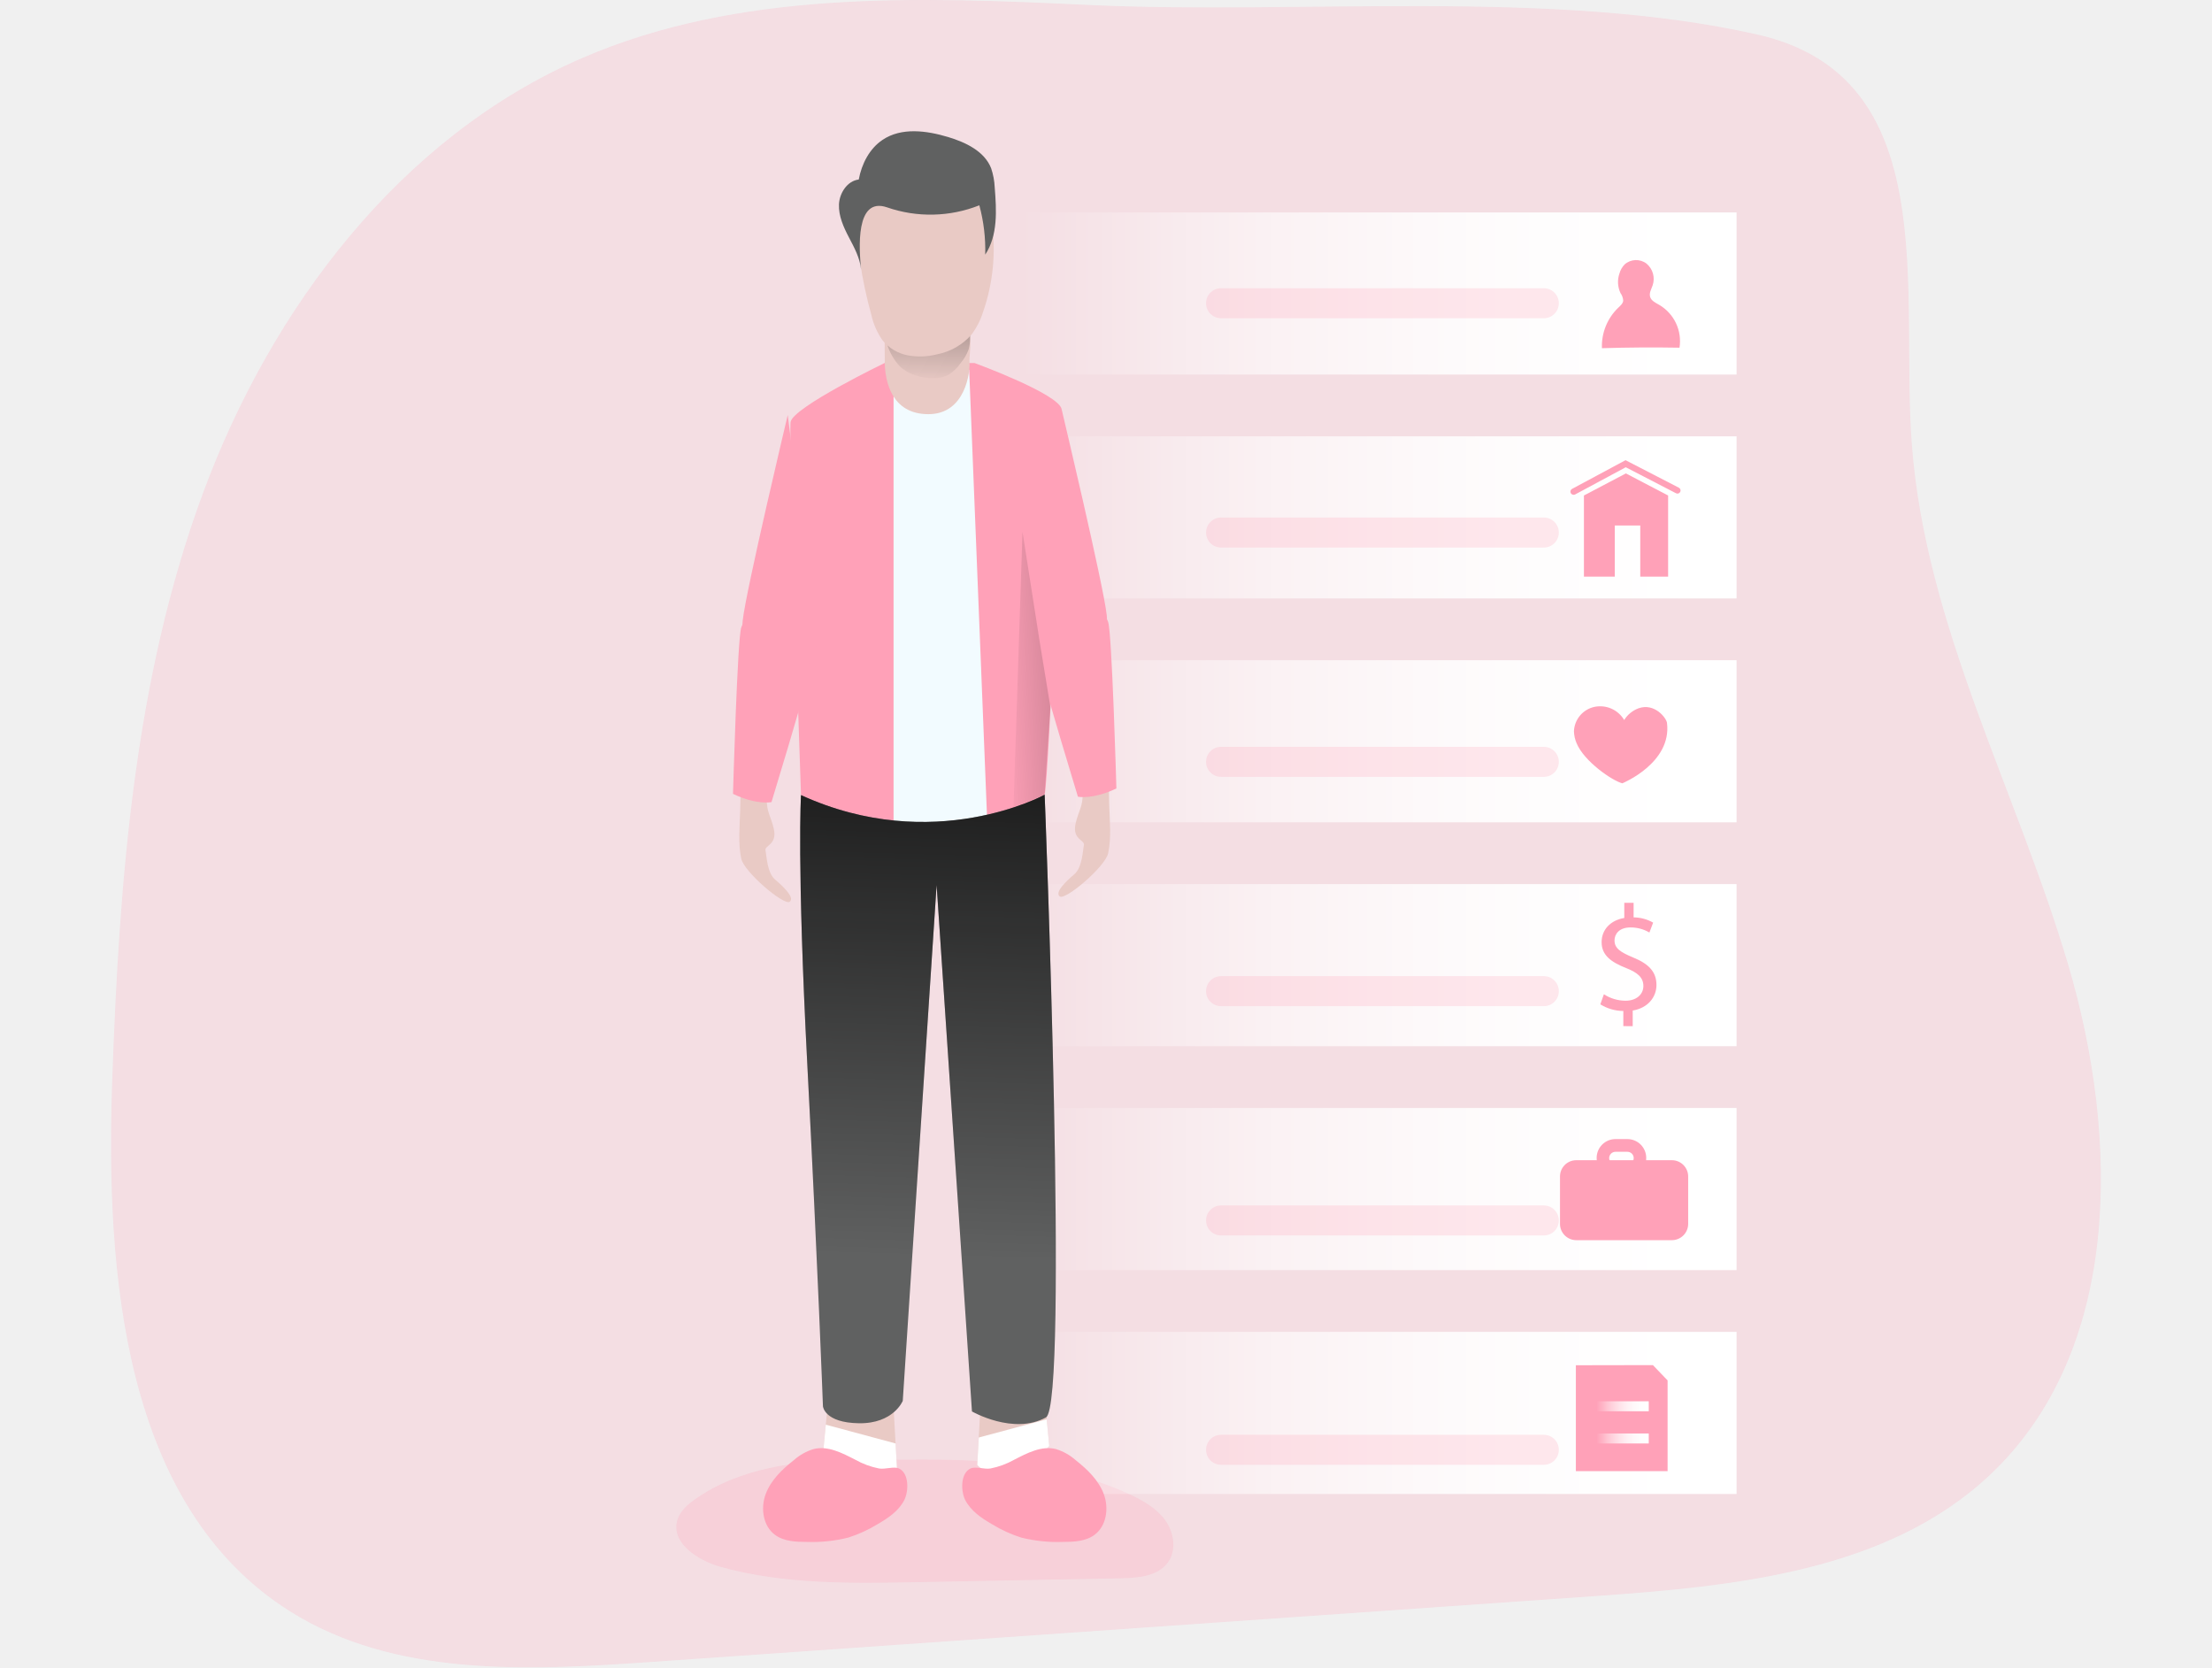
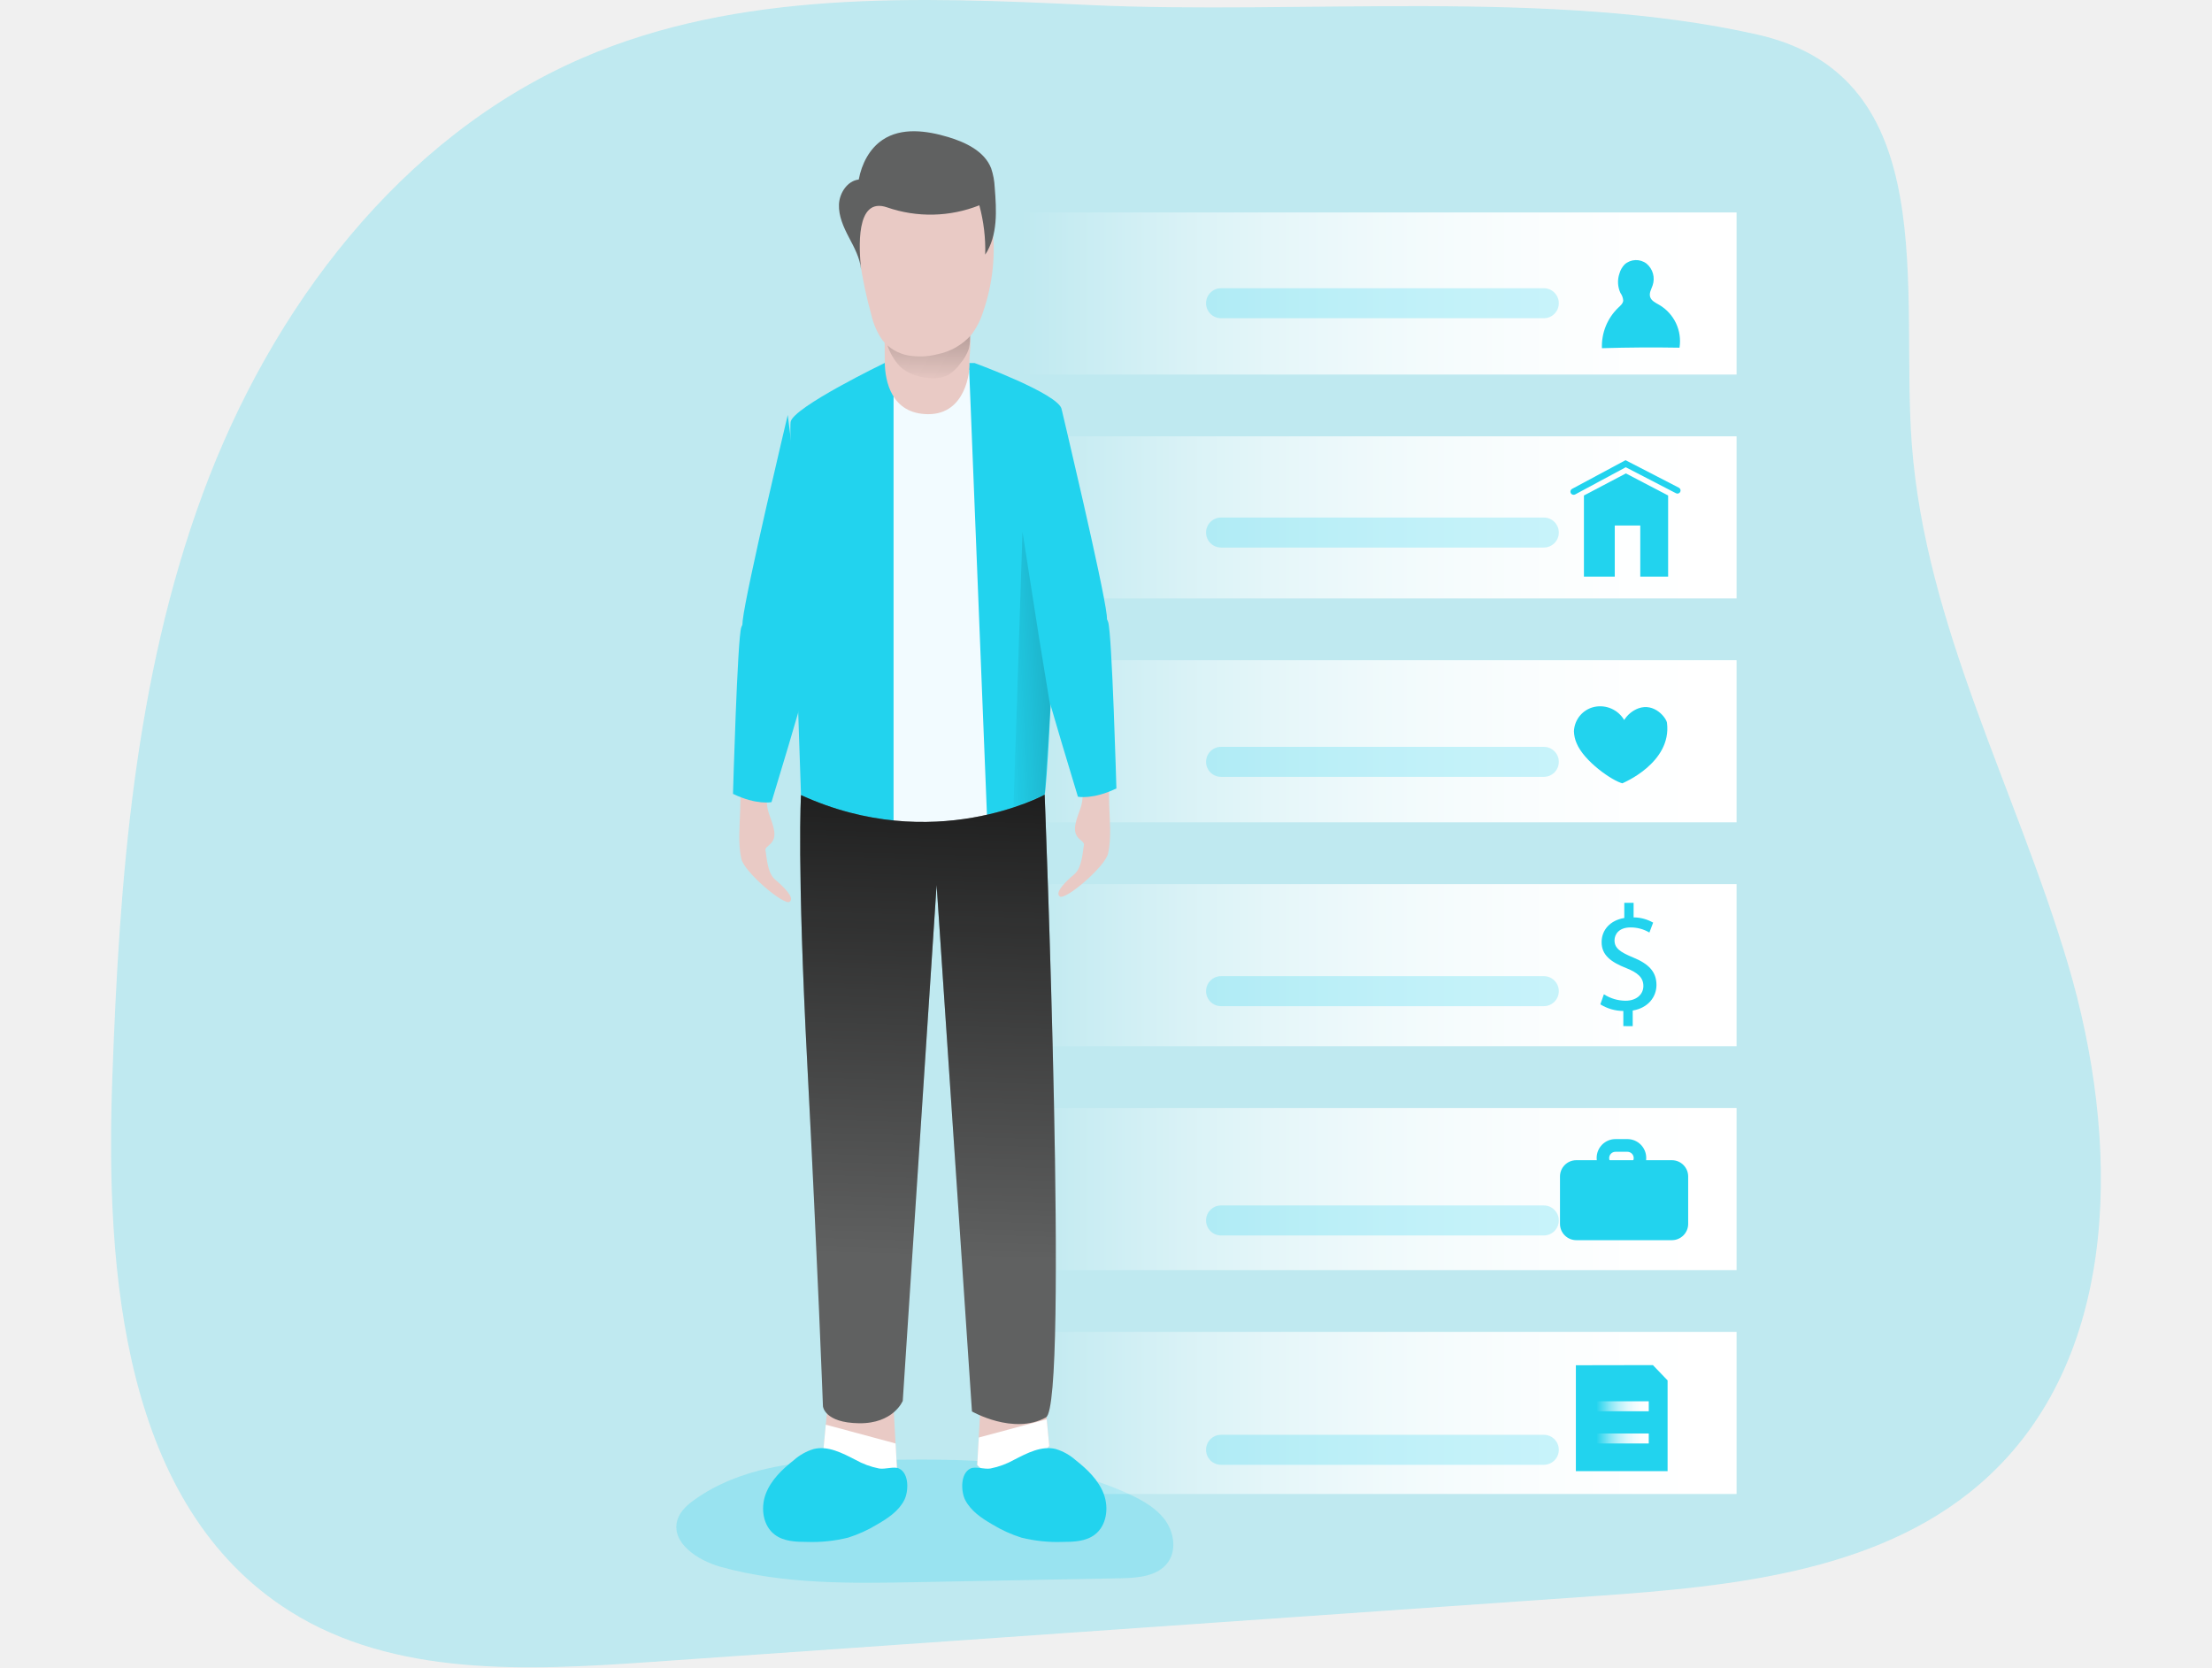
<svg xmlns="http://www.w3.org/2000/svg" xmlns:xlink="http://www.w3.org/1999/xlink" id="Layer_1" data-name="Layer 1" viewBox="0 0 557.91 467.46" width="406" height="306" class="illustration styles_illustrationTablet__1DWOa">
  <defs>
    <linearGradient id="linear-gradient" x1="255.19" y1="82.29" x2="455.77" y2="82.29" gradientUnits="userSpaceOnUse">
      <stop offset="0" stop-color="#fff" stop-opacity="0" />
      <stop offset="0.13" stop-color="#fff" stop-opacity="0.23" />
      <stop offset="0.23" stop-color="#fff" stop-opacity="0.41" />
      <stop offset="0.35" stop-color="#fff" stop-opacity="0.59" />
      <stop offset="0.48" stop-color="#fff" stop-opacity="0.74" />
      <stop offset="0.6" stop-color="#fff" stop-opacity="0.85" />
      <stop offset="0.72" stop-color="#fff" stop-opacity="0.93" />
      <stop offset="0.84" stop-color="#fff" stop-opacity="0.98" />
      <stop offset="0.95" stop-color="#fff" />
    </linearGradient>
    <linearGradient id="linear-gradient-2" x1="255.19" y1="145.06" x2="455.77" y2="145.06" xlink:href="#linear-gradient" />
    <linearGradient id="linear-gradient-3" x1="255.19" y1="207.83" x2="455.77" y2="207.83" xlink:href="#linear-gradient" />
    <linearGradient id="linear-gradient-4" x1="255.19" y1="270.59" x2="455.77" y2="270.59" xlink:href="#linear-gradient" />
    <linearGradient id="linear-gradient-5" x1="255.19" y1="333.36" x2="455.77" y2="333.36" xlink:href="#linear-gradient" />
    <linearGradient id="linear-gradient-6" x1="255.19" y1="396.13" x2="455.77" y2="396.13" xlink:href="#linear-gradient" />
    <linearGradient id="linear-gradient-7" x1="230.83" y1="109.43" x2="234.54" y2="40.88" gradientUnits="userSpaceOnUse">
      <stop offset="0" stop-color="#010101" stop-opacity="0" />
      <stop offset="0.95" stop-color="#010101" />
    </linearGradient>
    <linearGradient id="linear-gradient-8" x1="229.88" y1="354.79" x2="235.6" y2="157.02" xlink:href="#linear-gradient-7" />
    <linearGradient id="linear-gradient-9" x1="248.06" y1="188.08" x2="351.23" y2="182.37" xlink:href="#linear-gradient-7" />
    <linearGradient id="linear-gradient-10" x1="416.47" y1="394.27" x2="431.15" y2="394.27" xlink:href="#linear-gradient" />
    <linearGradient id="linear-gradient-11" x1="416.47" y1="403.3" x2="431.15" y2="403.3" xlink:href="#linear-gradient" />
  </defs>
-   <path d="M276.56,3.48C228.51,1.21,178.5-.73,134.37,18.41,83.48,40.49,47.28,88.5,28.09,140.55S4.72,248.86,2.75,304.3c-2,55.1,3.16,120.14,49.81,149.53,29.25,18.42,66.39,16.64,100.87,14.23l264.82-18.48c39.37-2.75,82.1-6.9,110.87-33.91,37.12-34.83,36.46-94.39,22-143.2s-40-95-43.81-145.79C504,83.49,516.34,23.62,464,11.77,406.53-1.21,335.6,6.27,276.56,3.48Z" transform="translate(-2.41 -2.08)" fill="#ffa1b8" opacity="0.24" style="isolation: isolate;" />
-   <path d="M210,411.45c-15.32.09-31.38,2.16-43.88,11-2.09,1.48-4.15,3.27-4.91,5.71-2,6.4,5.67,11.43,12.13,13.22,17.84,4.95,36.65,4.63,55.15,4.28l57.07-1.09c4.82-.1,10.36-.55,13.18-4.47,2.46-3.42,1.7-8.4-.78-11.81s-6.32-5.56-10.15-7.33C263.49,409.74,236.2,411.3,210,411.45Z" transform="translate(-2.41 -2.08)" fill="#ffa1b8" opacity="0.24" style="isolation: isolate;" />
+   <path d="M276.56,3.48C228.51,1.21,178.5-.73,134.37,18.41,83.48,40.49,47.28,88.5,28.09,140.55S4.72,248.86,2.75,304.3c-2,55.1,3.16,120.14,49.81,149.53,29.25,18.42,66.39,16.64,100.87,14.23l264.82-18.48c39.37-2.75,82.1-6.9,110.87-33.91,37.12-34.83,36.46-94.39,22-143.2s-40-95-43.81-145.79C504,83.49,516.34,23.62,464,11.77,406.53-1.21,335.6,6.27,276.56,3.48Z" transform="translate(-2.41 -2.08)" fill="#22d3ee" opacity="0.24" style="isolation: isolate;" />
+   <path d="M210,411.45c-15.32.09-31.38,2.16-43.88,11-2.09,1.48-4.15,3.27-4.91,5.71-2,6.4,5.67,11.43,12.13,13.22,17.84,4.95,36.65,4.63,55.15,4.28l57.07-1.09c4.82-.1,10.36-.55,13.18-4.47,2.46-3.42,1.7-8.4-.78-11.81s-6.32-5.56-10.15-7.33C263.49,409.74,236.2,411.3,210,411.45Z" transform="translate(-2.41 -2.08)" fill="#22d3ee" opacity="0.24" style="isolation: isolate;" />
  <rect x="255.19" y="59.56" width="200.57" height="45.45" fill="url(#linear-gradient)" />
  <rect x="255.19" y="122.33" width="200.57" height="45.45" fill="url(#linear-gradient-2)" />
  <rect x="255.19" y="185.1" width="200.57" height="45.45" fill="url(#linear-gradient-3)" />
  <rect x="255.19" y="247.87" width="200.57" height="45.45" fill="url(#linear-gradient-4)" />
  <rect x="255.19" y="310.64" width="200.57" height="45.45" fill="url(#linear-gradient-5)" />
  <rect x="255.19" y="373.41" width="200.57" height="45.45" fill="url(#linear-gradient-6)" />
  <path d="M264.2,394.4l1.25,13s-5,7.53-11.48,8-8.71-2.64-8.71-2.64l1.06-19.13" transform="translate(-2.41 -2.08)" fill="#e9cac5" />
  <path d="M245.26,412.78l.43-7.67L264.74,400l.71,7.42s-5,7.53-11.48,8S245.26,412.78,245.26,412.78Z" transform="translate(-2.41 -2.08)" fill="#fff" />
  <path d="M203.35,395.78l-1.28,13.35s5.11,7.74,11.79,8.23,8.94-2.71,8.94-2.71L221.71,395" transform="translate(-2.41 -2.08)" fill="#e9cac5" />
  <path d="M222.8,414.65l-.43-7.87-19.57-5.27-.73,7.62s5.11,7.74,11.79,8.23S222.8,414.65,222.8,414.65Z" transform="translate(-2.41 -2.08)" fill="#fff" />
-   <path d="M219.34,103.83s-25.83,12.48-26.41,16.57S195.85,225,195.85,225s8.38,10.87,34.06,10.87c26.3,0,33.07-7.52,34.24-11s5.37-103.71,4.79-108-24.4-13-24.4-13Z" transform="translate(-2.41 -2.08)" fill="#ffa1b8" />
+   <path d="M219.34,103.83s-25.83,12.48-26.41,16.57S195.85,225,195.85,225s8.38,10.87,34.06,10.87c26.3,0,33.07-7.52,34.24-11s5.37-103.71,4.79-108-24.4-13-24.4-13Z" transform="translate(-2.41 -2.08)" fill="#22d3ee" />
  <path d="M221.8,113.24V232.12S233.75,238,248,230.86L243,105.72l-11.69,8.37Z" transform="translate(-2.41 -2.08)" fill="#f2fbff" />
  <path d="M219.42,88.22s-.19,9-.08,15.61c.08,4.92,1.76,14.37,12.23,14.37s11.7-12,11.51-14.37c-.14-1.68.68-5.12,0-10.48C242.39,87.61,220,84.23,219.42,88.22Z" transform="translate(-2.41 -2.08)" fill="#e9cac5" />
  <path d="M223.6,104.84a10.64,10.64,0,0,0,3.7,2.25,15.54,15.54,0,0,0,6.3,1,8.38,8.38,0,0,0,3.72-1A11.31,11.31,0,0,0,240.5,104a12.46,12.46,0,0,0,2.36-4,10.81,10.81,0,0,0,.38-2.59,34.51,34.51,0,0,0-.2-5.57c-5.36.58-10.72,1-16.09,1.38-3.08.22-8.38.92-7,5.26A16.08,16.08,0,0,0,223.6,104.84Z" transform="translate(-2.41 -2.08)" fill="url(#linear-gradient-7)" />
  <path d="M195.85,225s-1.17,19,1.76,75.44S202,396.36,202,396.36s.38,4.61,10.09,4.75,12.29-6.28,12.29-6.28l9.49-144.63,9.91,147.6s11.66,6.7,20.75,1.67c6.45-3.57-.37-174.58-.37-174.58S233,242,195.85,225Z" transform="translate(-2.41 -2.08)" fill="#606161" />
  <path d="M195.85,225s-1.17,19,1.76,75.44S202,396.36,202,396.36s.38,4.61,10.09,4.75,12.29-6.28,12.29-6.28l9.49-144.63,9.91,147.6s11.66,6.7,20.75,1.67c6.45-3.57-.37-174.58-.37-174.58S233,242,195.85,225Z" transform="translate(-2.41 -2.08)" fill="url(#linear-gradient-8)" />
-   <path d="M268.94,116.89s11.72,49.26,12.63,57.64-6.83,28.34-11.62,27c-10.64-3-8.94-21.17-8.94-21.17Z" transform="translate(-2.41 -2.08)" fill="#ffa1b8" />
+   <path d="M268.94,116.89s11.72,49.26,12.63,57.64-6.83,28.34-11.62,27c-10.64-3-8.94-21.17-8.94-21.17Z" transform="translate(-2.41 -2.08)" fill="#22d3ee" />
  <path d="M276.3,209a2.09,2.09,0,0,1,2.15-.61,3.19,3.19,0,0,1,1.55,2c2.36,6,2.08,11.32,2.27,17.49.14,4.34.63,9.15-.3,13.43-.82,3.78-12,13.24-13.56,12.11s1.85-4.35,4.08-6.24,2.35-6.62,2.68-8.13-3.32-1.52-2.34-6.05c.73-3.36,2.19-5,1.94-8.51a59.77,59.77,0,0,1,.41-12.47,6,6,0,0,1,.84-2.66A3,3,0,0,1,276.3,209Z" transform="translate(-2.41 -2.08)" fill="#e9cac5" />
-   <path d="M264.2,193.61c-.17.75,9.29,31.84,9.29,31.84s4.2.87,10.79-2.32c0,0-1.23-43.65-2.32-46.68s-3.2-2.33-13,1.14S264.2,193.61,264.2,193.61Z" transform="translate(-2.41 -2.08)" fill="#ffa1b8" />
-   <path d="M192.13,118.42s-11.73,49.26-12.63,57.64,6.82,28.34,11.61,27c10.64-3,8.95-21.18,8.95-21.18Z" transform="translate(-2.41 -2.08)" fill="#ffa1b8" />
+   <path d="M264.2,193.61c-.17.75,9.29,31.84,9.29,31.84s4.2.87,10.79-2.32c0,0-1.23-43.65-2.32-46.68s-3.2-2.33-13,1.14S264.2,193.61,264.2,193.61Z" transform="translate(-2.41 -2.08)" fill="#22d3ee" />
+   <path d="M192.13,118.42s-11.73,49.26-12.63,57.64,6.82,28.34,11.61,27c10.64-3,8.95-21.18,8.95-21.18Z" transform="translate(-2.41 -2.08)" fill="#22d3ee" />
  <path d="M184.76,210.5a2.09,2.09,0,0,0-2.15-.61,3.09,3.09,0,0,0-1.54,2c-2.37,6-2.08,11.31-2.28,17.48-.13,4.34-.62,9.16.3,13.44.82,3.78,12,13.23,13.57,12.1s-1.86-4.35-4.09-6.24-2.35-6.62-2.68-8.13,3.32-1.51,2.34-6.05c-.73-3.35-2.18-5-1.94-8.51a59.68,59.68,0,0,0-.41-12.46,6,6,0,0,0-.83-2.66A2.37,2.37,0,0,0,184.76,210.5Z" transform="translate(-2.41 -2.08)" fill="#e9cac5" />
-   <path d="M196.86,195.13c.18.75-9.29,31.84-9.29,31.84s-4.2.87-10.79-2.32c0,0,1.23-43.65,2.32-46.68s3.2-2.33,13,1.15S196.86,195.13,196.86,195.13Z" transform="translate(-2.41 -2.08)" fill="#ffa1b8" />
-   <path d="M211.08,411.34c-3.67-1.88-7.69-4-11.69-3a14.83,14.83,0,0,0-5.5,3.07c-3.29,2.59-6.47,5.62-7.94,9.54s-.79,8.93,2.58,11.43c2.51,1.87,5.87,2,9,2a41.87,41.87,0,0,0,11.56-1.21,37.35,37.35,0,0,0,8.14-3.71c3-1.73,6.05-3.76,7.6-6.86,1.17-2.34,1.42-7.42-1.52-8.81-1.39-.65-3.89.3-5.59,0A22.37,22.37,0,0,1,211.08,411.34Z" transform="translate(-2.41 -2.08)" fill="#ffa1b8" />
-   <path d="M255.62,411.34c3.66-1.88,7.68-4,11.68-3a14.83,14.83,0,0,1,5.5,3.07c3.29,2.59,6.47,5.62,7.94,9.54s.79,8.93-2.57,11.43c-2.51,1.87-5.88,2-9,2a41.87,41.87,0,0,1-11.56-1.21,37.35,37.35,0,0,1-8.14-3.71c-3-1.73-6-3.76-7.6-6.86-1.17-2.34-1.42-7.42,1.52-8.81,1.39-.65,3.89.3,5.59,0A22.43,22.43,0,0,0,255.62,411.34Z" transform="translate(-2.41 -2.08)" fill="#ffa1b8" />
+   <path d="M196.86,195.13c.18.75-9.29,31.84-9.29,31.84s-4.2.87-10.79-2.32c0,0,1.23-43.65,2.32-46.68s3.2-2.33,13,1.15S196.86,195.13,196.86,195.13Z" transform="translate(-2.41 -2.08)" fill="#22d3ee" />
+   <path d="M211.08,411.34c-3.67-1.88-7.69-4-11.69-3a14.83,14.83,0,0,0-5.5,3.07c-3.29,2.59-6.47,5.62-7.94,9.54s-.79,8.93,2.58,11.43c2.51,1.87,5.87,2,9,2a41.87,41.87,0,0,0,11.56-1.21,37.35,37.35,0,0,0,8.14-3.71c3-1.73,6.05-3.76,7.6-6.86,1.17-2.34,1.42-7.42-1.52-8.81-1.39-.65-3.89.3-5.59,0A22.37,22.37,0,0,1,211.08,411.34Z" transform="translate(-2.41 -2.08)" fill="#22d3ee" />
+   <path d="M255.62,411.34c3.66-1.88,7.68-4,11.68-3a14.83,14.83,0,0,1,5.5,3.07c3.29,2.59,6.47,5.62,7.94,9.54s.79,8.93-2.57,11.43c-2.51,1.87-5.88,2-9,2a41.87,41.87,0,0,1-11.56-1.21,37.35,37.35,0,0,1-8.14-3.71c-3-1.73-6-3.76-7.6-6.86-1.17-2.34-1.42-7.42,1.52-8.81,1.39-.65,3.89.3,5.59,0A22.43,22.43,0,0,0,255.62,411.34Z" transform="translate(-2.41 -2.08)" fill="#22d3ee" />
  <polygon points="255.54 149.11 253.02 226.37 261.75 222.81 263.37 198.26 260.3 179.55 255.54 149.11" fill="url(#linear-gradient-9)" />
  <path d="M211.13,60a120.68,120.68,0,0,0,4.45,30.4,20.06,20.06,0,0,0,3.09,7.05,12.08,12.08,0,0,0,7.06,4.25,19.25,19.25,0,0,0,8.27-.28,17.2,17.2,0,0,0,9.59-5.45,21.05,21.05,0,0,0,3.32-6.46,53.87,53.87,0,0,0,2.53-24.55c-.53-4-1.68-8.21-4.68-10.69a13.87,13.87,0,0,0-6.14-2.59,34.35,34.35,0,0,0-23.42,3.69,7.23,7.23,0,0,0-2.86,2.42,8.43,8.43,0,0,0-.88,4" transform="translate(-2.41 -2.08)" fill="#e9cac5" />
  <path d="M212.69,77.61c-.32-3.23-1.93-6.16-3.42-9s-2.91-6-2.78-9.2,2.33-6.62,5.55-7c.81-4.37,3-8.66,6.68-11.12C224,37.74,231,38.67,237.1,40.5c4.93,1.48,10.21,4,12.06,8.76a19.34,19.34,0,0,1,1,5.35c.52,6.46.91,13.46-2.66,18.86a47.82,47.82,0,0,0-1.65-13.83,37.18,37.18,0,0,1-25.86.58C211,57.11,212.14,72,212.69,77.61Z" transform="translate(-2.41 -2.08)" fill="#606161" />
-   <rect x="406.25" y="325.28" width="35.94" height="22.42" rx="4.57" fill="#ffa1b8" />
-   <path d="M427.56,332h-3.34a5.28,5.28,0,0,1,0-10.56h3.34a5.28,5.28,0,0,1,0,10.56Zm-3.34-7a1.77,1.77,0,0,0,0,3.54h3.34a1.77,1.77,0,0,0,0-3.54Z" transform="translate(-2.41 -2.08)" fill="#ffa1b8" />
-   <polygon points="436.57 138.92 436.57 161.67 428.76 161.67 428.76 147.33 421.61 147.33 421.61 161.67 412.96 161.67 412.96 138.92 424.73 132.73 436.57 138.92" fill="#ffa1b8" />
-   <path d="M412.45,140.8a.88.88,0,0,1-.41-1.65l15-8.05L442,138.82a.87.87,0,1,1-.81,1.55l-14.09-7.29-14.18,7.62A.92.92,0,0,1,412.45,140.8Z" transform="translate(-2.41 -2.08)" fill="#ffa1b8" />
-   <path d="M426.14,221.69c-2.84-.71-10.75-6.18-12.82-11.23a9.12,9.12,0,0,1-.75-3.36,7.31,7.31,0,0,1,5.71-6.83,7.83,7.83,0,0,1,8.38,3.68,8,8,0,0,1,4-3.28c4.52-1.62,7.82,2.72,8,4.06C440.08,216,426.14,221.69,426.14,221.69Z" transform="translate(-2.41 -2.08)" fill="#ffa1b8" />
-   <path d="M426.42,289.77v-4.25a12.29,12.29,0,0,1-6.45-1.86l1-2.82a11.26,11.26,0,0,0,6.07,1.81c3,0,5-1.73,5-4.13s-1.64-3.75-4.76-5c-4.3-1.69-6.95-3.63-6.95-7.29,0-3.5,2.49-6.15,6.36-6.78v-4.26h2.61v4.09a11.27,11.27,0,0,1,5.48,1.47l-1.05,2.78a10.25,10.25,0,0,0-5.31-1.43c-3.25,0-4.47,1.94-4.47,3.63,0,2.18,1.56,3.28,5.23,4.8,4.34,1.77,6.53,4,6.53,7.71,0,3.32-2.32,6.44-6.66,7.16v4.38Z" transform="translate(-2.41 -2.08)" fill="#ffa1b8" />
-   <path d="M420.42,99.7q10.88-.33,21.75-.14a11.78,11.78,0,0,0-5.68-12c-1-.58-2.24-1.13-2.56-2.26s.36-2.16.71-3.22a5.6,5.6,0,0,0-1.7-6.08,4.83,4.83,0,0,0-6.16.22,6,6,0,0,0-1.45,2.54,7.31,7.31,0,0,0,.28,5.46,4.09,4.09,0,0,1,.78,2.15c-.08.83-.8,1.42-1.41,2A14.93,14.93,0,0,0,420.42,99.7Z" transform="translate(-2.41 -2.08)" fill="#ffa1b8" />
-   <polygon points="436.42 412.45 410.7 412.45 410.7 382.77 432.3 382.73 436.42 387.02 436.42 412.45" fill="#ffa1b8" />
+   <rect x="406.25" y="325.28" width="35.94" height="22.42" rx="4.57" fill="#22d3ee" />
+   <path d="M427.56,332h-3.34a5.28,5.28,0,0,1,0-10.56h3.34a5.28,5.28,0,0,1,0,10.56Zm-3.34-7a1.77,1.77,0,0,0,0,3.54h3.34a1.77,1.77,0,0,0,0-3.54Z" transform="translate(-2.41 -2.08)" fill="#22d3ee" />
+   <polygon points="436.57 138.92 436.57 161.67 428.76 161.67 428.76 147.33 421.61 147.33 421.61 161.67 412.96 161.67 412.96 138.92 424.73 132.73 436.57 138.92" fill="#22d3ee" />
+   <path d="M412.45,140.8a.88.88,0,0,1-.41-1.65l15-8.05L442,138.82a.87.87,0,1,1-.81,1.55l-14.09-7.29-14.18,7.62A.92.92,0,0,1,412.45,140.8Z" transform="translate(-2.41 -2.08)" fill="#22d3ee" />
+   <path d="M426.14,221.69c-2.84-.71-10.75-6.18-12.82-11.23a9.12,9.12,0,0,1-.75-3.36,7.31,7.31,0,0,1,5.71-6.83,7.83,7.83,0,0,1,8.38,3.68,8,8,0,0,1,4-3.28c4.52-1.62,7.82,2.72,8,4.06C440.08,216,426.14,221.69,426.14,221.69Z" transform="translate(-2.41 -2.08)" fill="#22d3ee" />
+   <path d="M426.42,289.77v-4.25a12.29,12.29,0,0,1-6.45-1.86l1-2.82a11.26,11.26,0,0,0,6.07,1.81c3,0,5-1.73,5-4.13s-1.64-3.75-4.76-5c-4.3-1.69-6.95-3.63-6.95-7.29,0-3.5,2.49-6.15,6.36-6.78v-4.26h2.61v4.09a11.27,11.27,0,0,1,5.48,1.47l-1.05,2.78a10.25,10.25,0,0,0-5.31-1.43c-3.25,0-4.47,1.94-4.47,3.63,0,2.18,1.56,3.28,5.23,4.8,4.34,1.77,6.53,4,6.53,7.71,0,3.32-2.32,6.44-6.66,7.16v4.38Z" transform="translate(-2.41 -2.08)" fill="#22d3ee" />
+   <path d="M420.42,99.7q10.88-.33,21.75-.14a11.78,11.78,0,0,0-5.68-12c-1-.58-2.24-1.13-2.56-2.26s.36-2.16.71-3.22a5.6,5.6,0,0,0-1.7-6.08,4.83,4.83,0,0,0-6.16.22,6,6,0,0,0-1.45,2.54,7.31,7.31,0,0,0,.28,5.46,4.09,4.09,0,0,1,.78,2.15c-.08.83-.8,1.42-1.41,2A14.93,14.93,0,0,0,420.42,99.7Z" transform="translate(-2.41 -2.08)" fill="#22d3ee" />
+   <polygon points="436.42 412.45 410.7 412.45 410.7 382.77 432.3 382.73 436.42 387.02 436.42 412.45" fill="#22d3ee" />
  <rect x="416.47" y="392.87" width="14.67" height="2.8" fill="url(#linear-gradient-10)" />
  <rect x="416.47" y="401.9" width="14.67" height="2.8" fill="url(#linear-gradient-11)" />
-   <rect x="307.01" y="80.81" width="98.91" height="8.41" rx="4.2" fill="#ffa1b8" opacity="0.24" style="isolation: isolate;" />
-   <rect x="307.01" y="145.1" width="98.91" height="8.41" rx="4.2" fill="#ffa1b8" opacity="0.24" style="isolation: isolate;" />
-   <rect x="307.01" y="209.39" width="98.91" height="8.41" rx="4.2" fill="#ffa1b8" opacity="0.24" style="isolation: isolate;" />
-   <rect x="307.01" y="273.68" width="98.91" height="8.41" rx="4.2" fill="#ffa1b8" opacity="0.24" style="isolation: isolate;" />
-   <rect x="307.01" y="337.97" width="98.91" height="8.41" rx="4.2" fill="#ffa1b8" opacity="0.24" style="isolation: isolate;" />
-   <rect x="307.01" y="402.27" width="98.91" height="8.41" rx="4.2" fill="#ffa1b8" opacity="0.24" style="isolation: isolate;" />
+   <rect x="307.01" y="80.81" width="98.91" height="8.41" rx="4.2" fill="#22d3ee" opacity="0.24" style="isolation: isolate;" />
+   <rect x="307.01" y="145.1" width="98.91" height="8.41" rx="4.2" fill="#22d3ee" opacity="0.24" style="isolation: isolate;" />
+   <rect x="307.01" y="209.39" width="98.91" height="8.41" rx="4.2" fill="#22d3ee" opacity="0.24" style="isolation: isolate;" />
+   <rect x="307.01" y="273.68" width="98.91" height="8.41" rx="4.2" fill="#22d3ee" opacity="0.24" style="isolation: isolate;" />
+   <rect x="307.01" y="337.97" width="98.91" height="8.41" rx="4.2" fill="#22d3ee" opacity="0.24" style="isolation: isolate;" />
+   <rect x="307.01" y="402.27" width="98.91" height="8.41" rx="4.2" fill="#22d3ee" opacity="0.24" style="isolation: isolate;" />
</svg>
